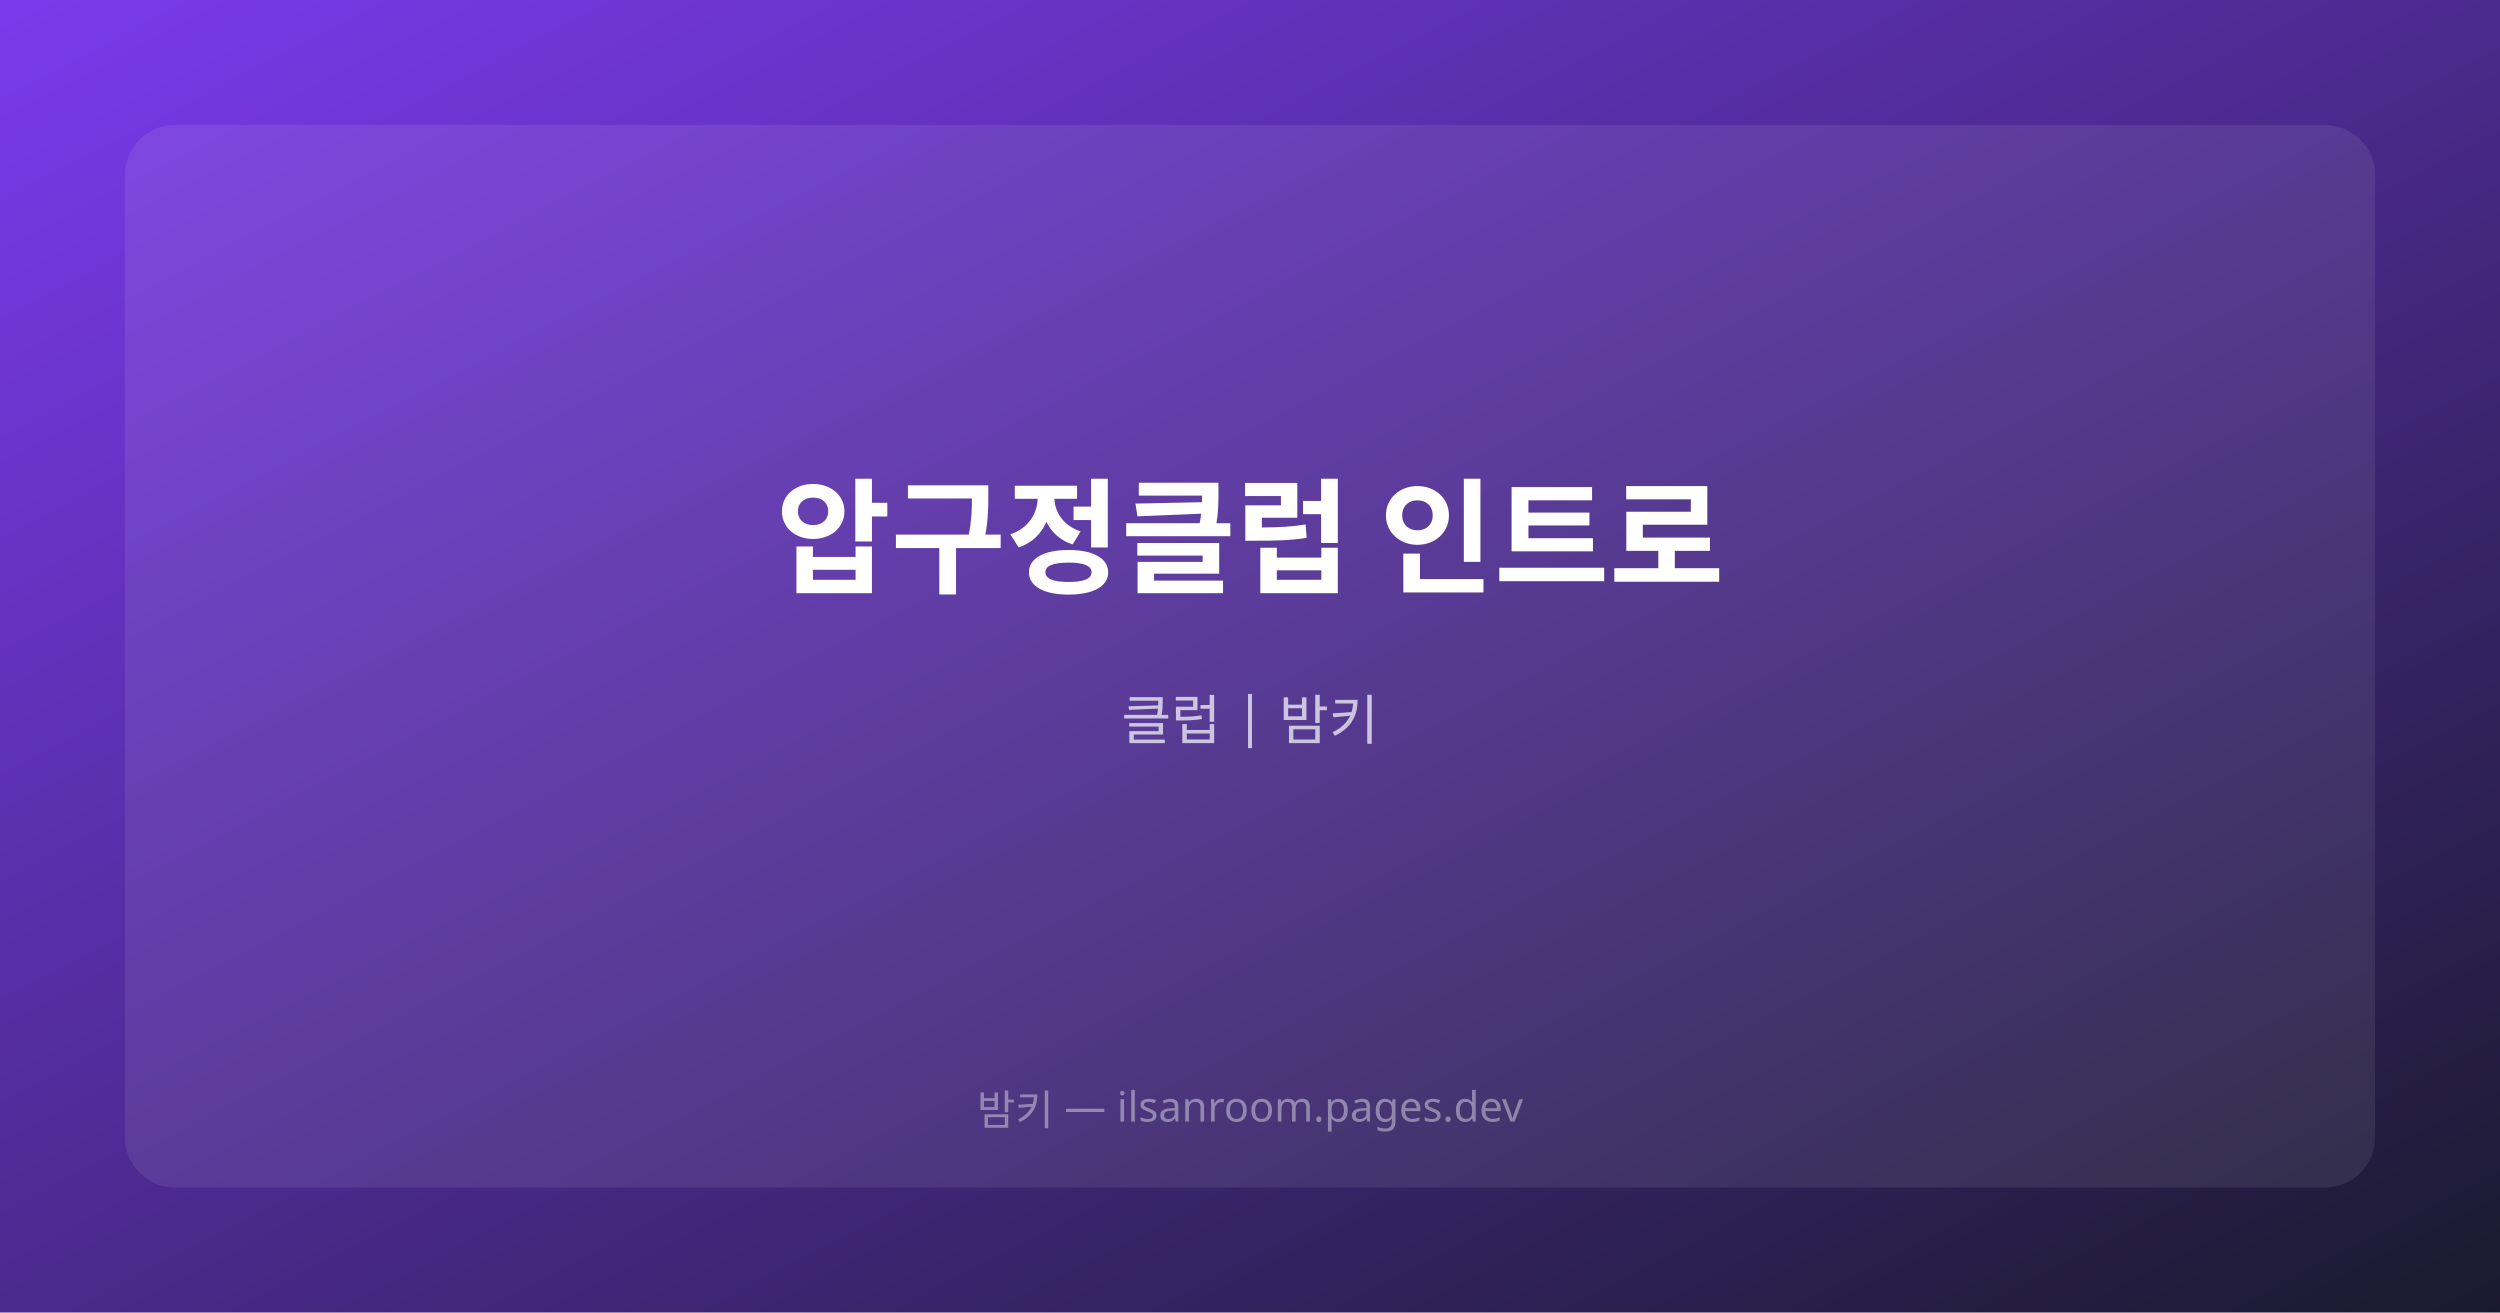
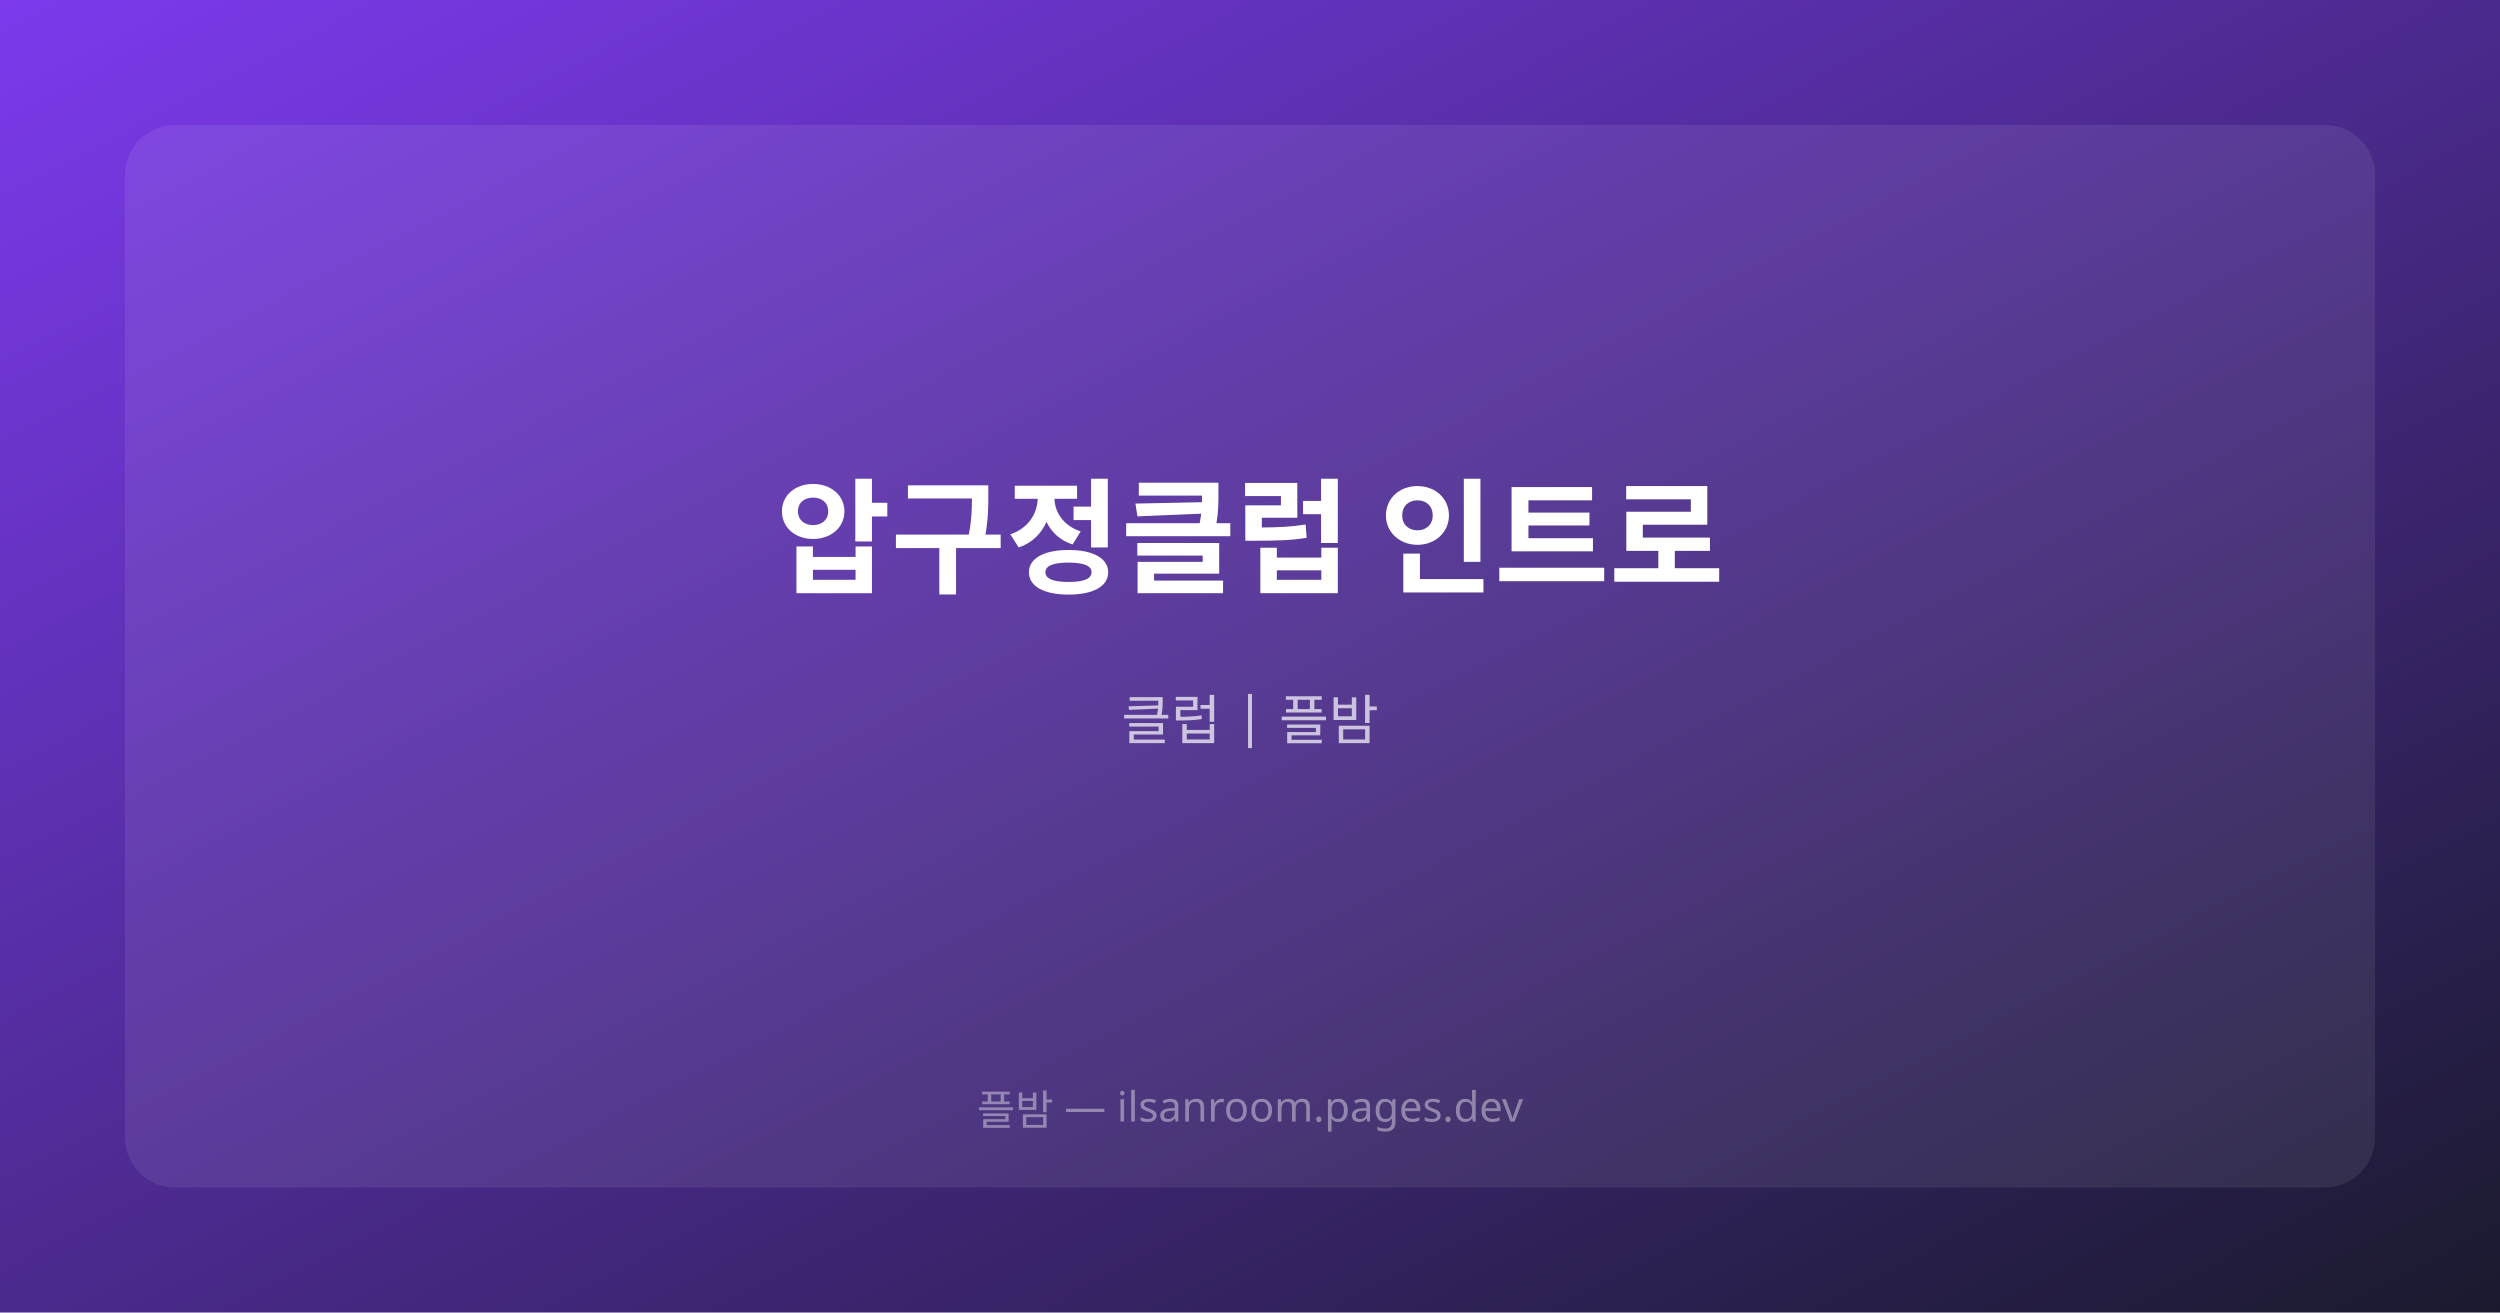
<svg xmlns="http://www.w3.org/2000/svg" width="1200" height="630" viewBox="0 0 1200 630">
  <defs>
    <linearGradient id="bg" x1="0%" y1="0%" x2="100%" y2="100%">
      <stop offset="0%" style="stop-color:#7C3AED;stop-opacity:1" />
      <stop offset="100%" style="stop-color:#1a1a2e;stop-opacity:1" />
    </linearGradient>
  </defs>
  <rect width="1200" height="630" fill="url(#bg)" />
  <rect x="60" y="60" width="1080" height="510" rx="24" fill="rgba(255,255,255,0.08)" />
  <text x="600" y="280" text-anchor="middle" font-family="sans-serif" font-size="60" font-weight="bold" fill="white">압구정클럽 인트로</text>
-   <text x="600" y="355" text-anchor="middle" font-family="sans-serif" font-size="26" fill="rgba(255,255,255,0.7)">클럽 | 밤키</text>
-   <text x="600" y="540" text-anchor="middle" font-family="sans-serif" font-size="20" fill="rgba(255,255,255,0.4)">밤키 — ilsanroom.pages.dev</text>
+   <text x="600" y="355" text-anchor="middle" font-family="sans-serif" font-size="26" fill="rgba(255,255,255,0.7)">클럽 | 플밤</text>
+   <text x="600" y="540" text-anchor="middle" font-family="sans-serif" font-size="20" fill="rgba(255,255,255,0.4)">플밤 — ilsanroom.pages.dev</text>
</svg>
